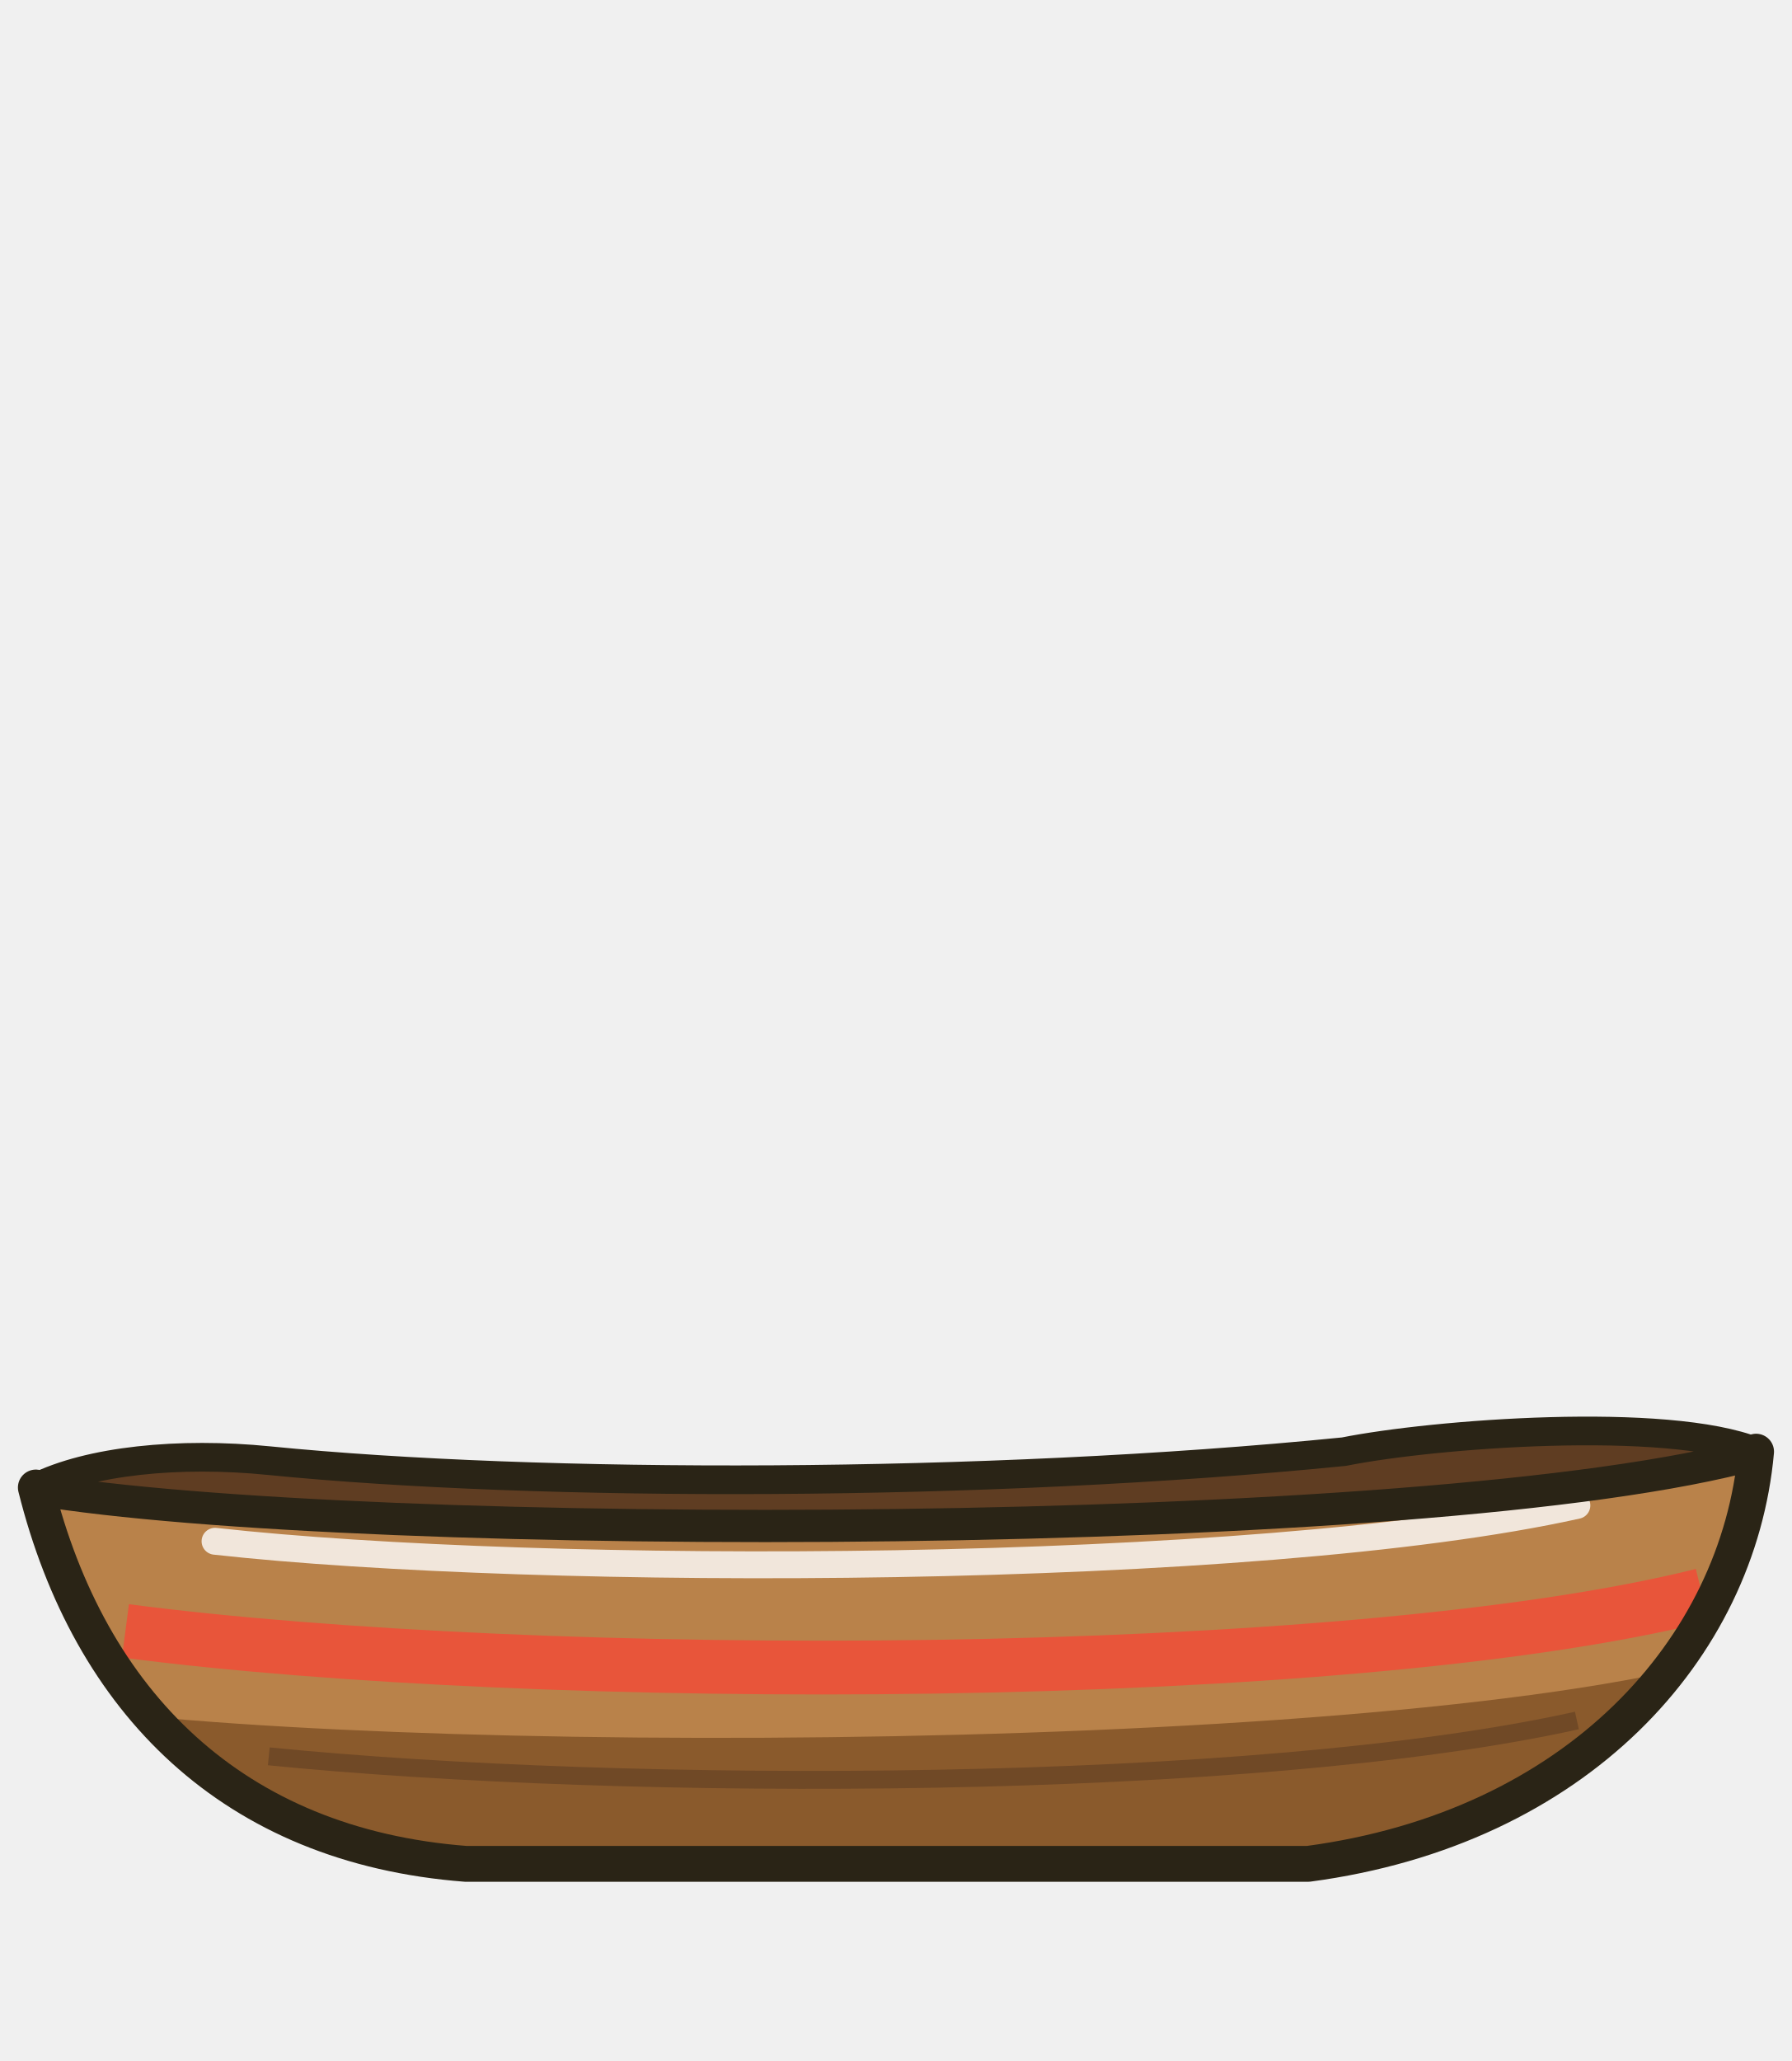
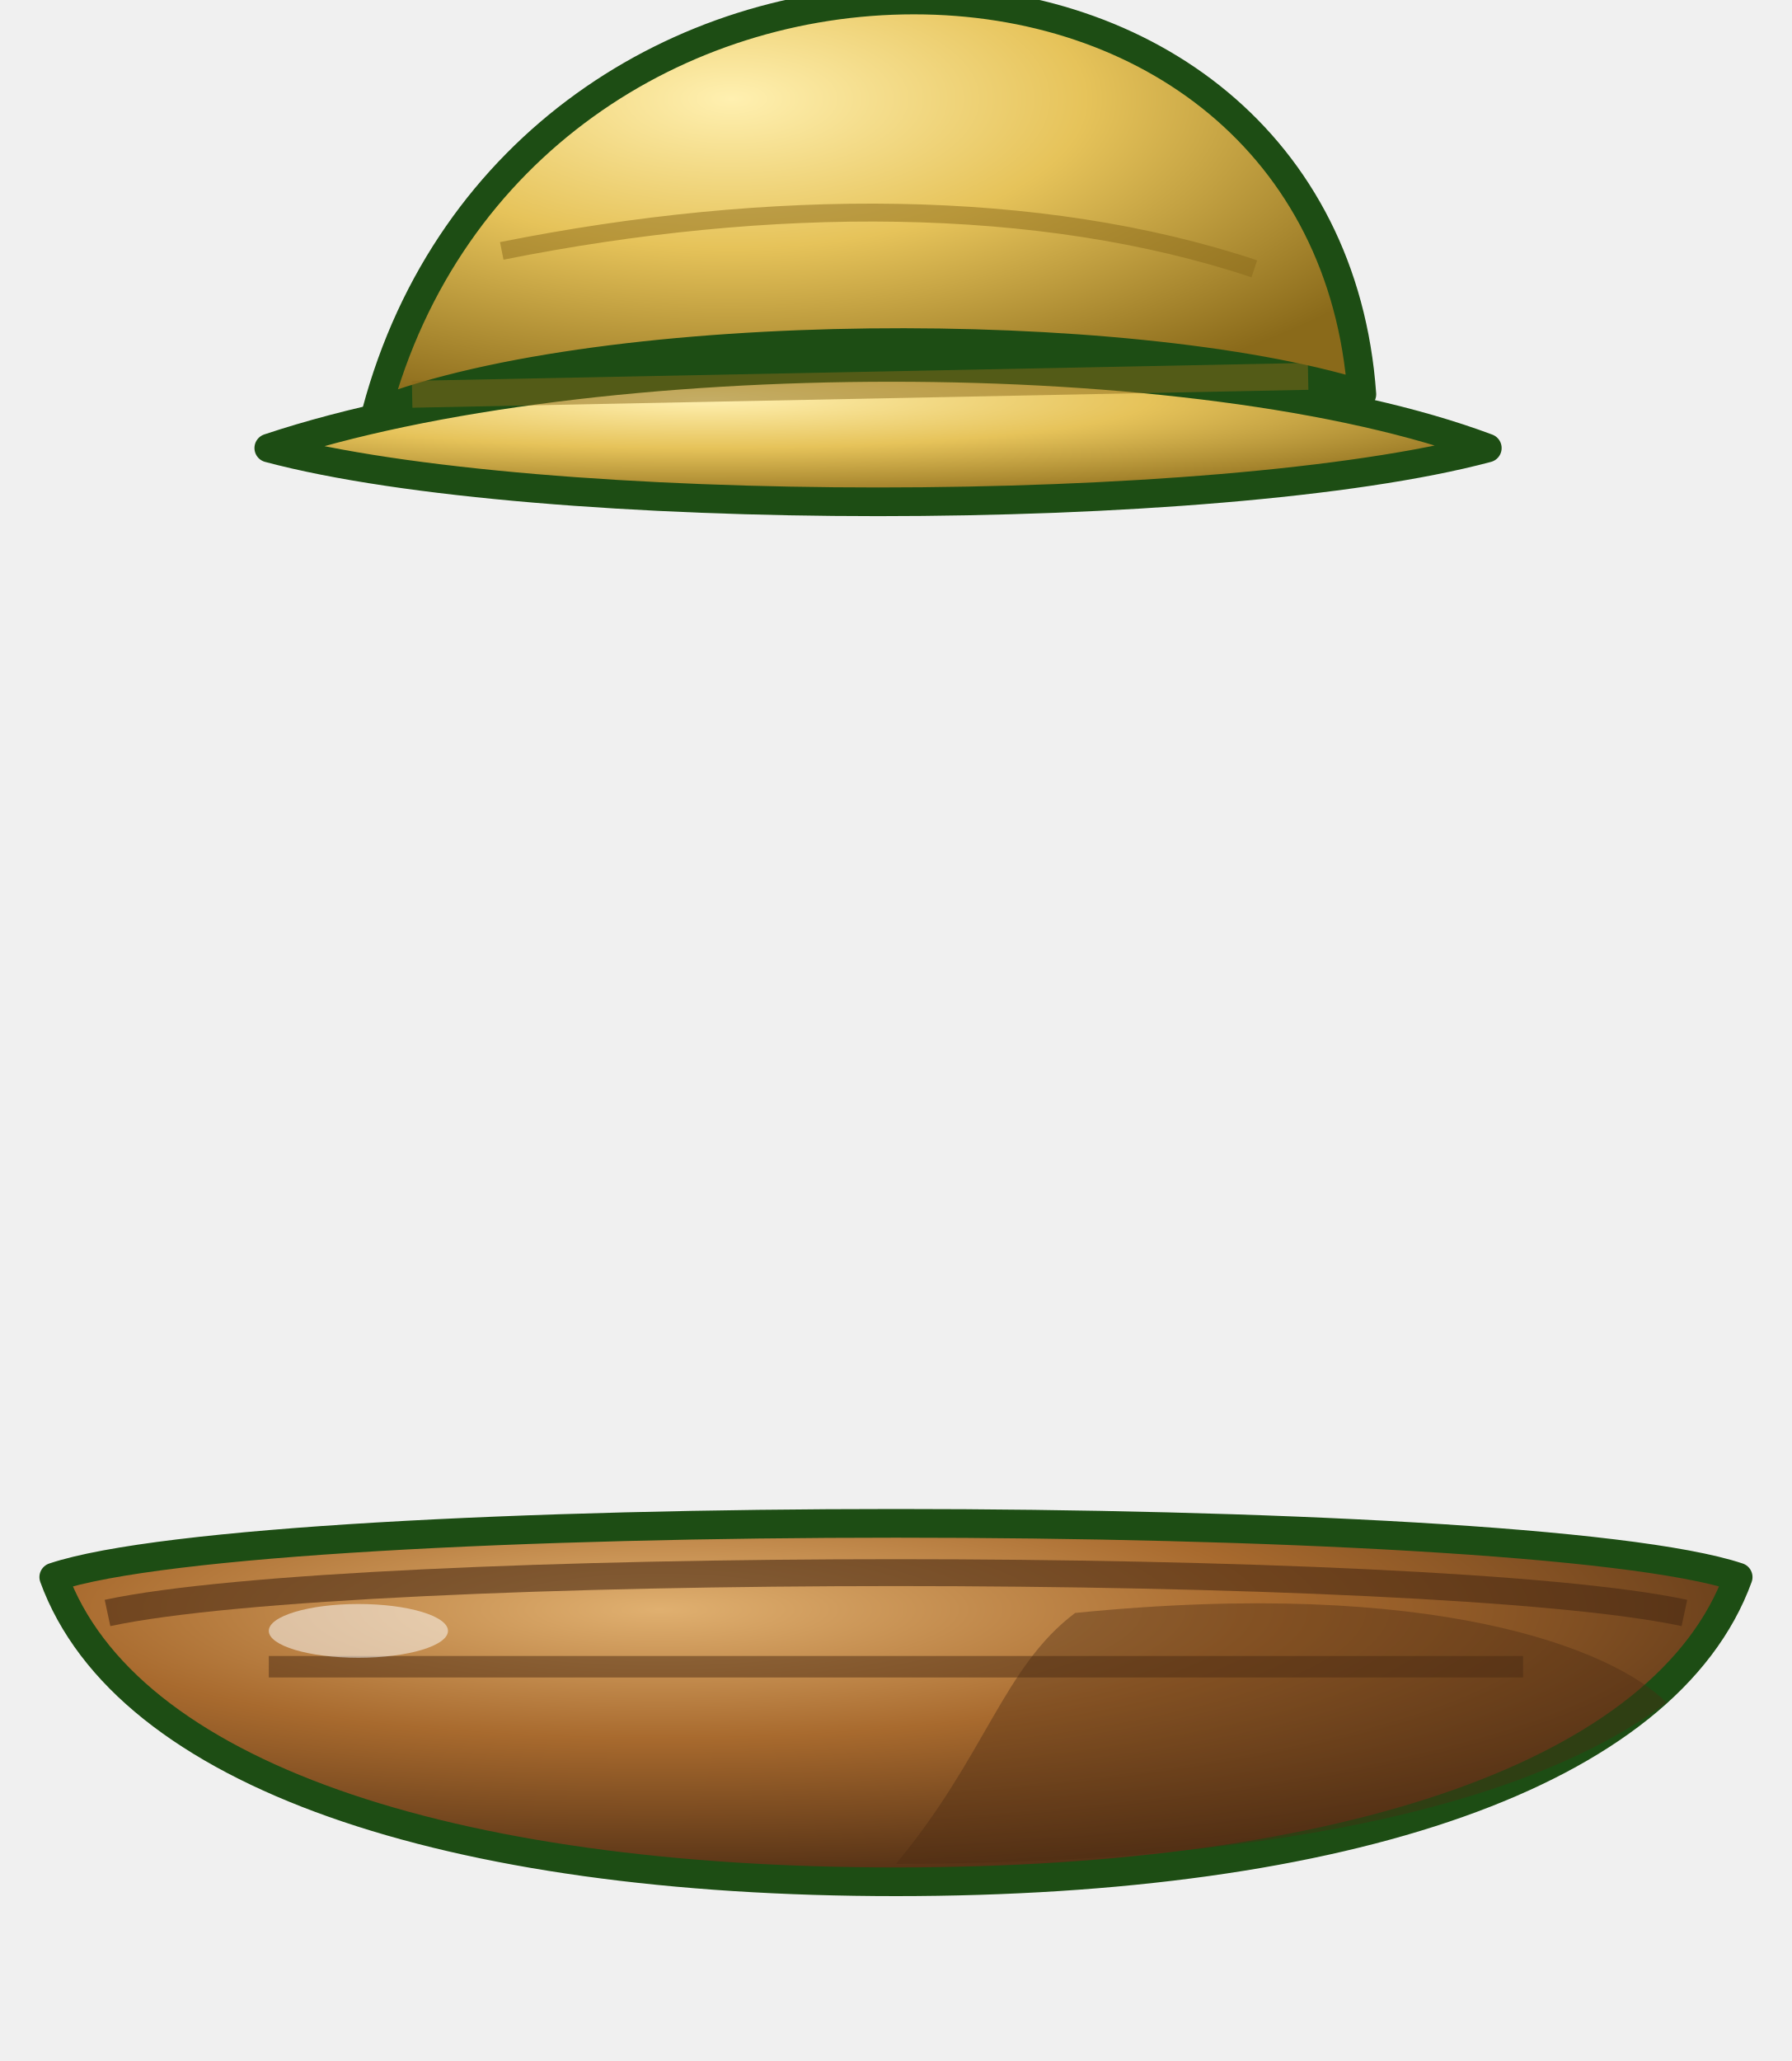
<svg xmlns="http://www.w3.org/2000/svg" viewBox="0 0 200 230" width="200" height="230">
  <defs>
-     <filter id="soft" x="-30%" y="-30%" width="160%" height="160%">
-       <feGaussianBlur stdDeviation="3.2" />
-     </filter>
-     <filter id="glow" x="-60%" y="-60%" width="220%" height="220%">
-       <feGaussianBlur stdDeviation="3.4" result="b" />
+     <radialGradient id="gChao" cx="50%" cy="50%" r="50%">
+       <stop offset="0" stop-color="#b8ff5a" stop-opacity="0.7" />
+       <stop offset="1" stop-color="#b8ff5a" stop-opacity="0" />
+     </radialGradient>
+     <filter id="glow" x="-50%" y="-50%" width="200%" height="200%">
+       <feGaussianBlur stdDeviation="3" result="b" />
      <feMerge>
-         <feMergeNode in="b" />
        <feMergeNode in="b" />
        <feMergeNode in="SourceGraphic" />
      </feMerge>
    </filter>
-     <clipPath id="cRim">
-       <polygon points="0,0 200,0 0,230" />
-     </clipPath>
+     <radialGradient id="gPele" cx="36%" cy="26%" r="78%">
+       <stop offset="0" stop-color="#c8f2ea" />
+       <stop offset="0.45" stop-color="#6fc7b8" />
+       <stop offset="1" stop-color="#2a6e68" />
+     </radialGradient>
+     <radialGradient id="gPeleEsc" cx="40%" cy="30%" r="75%">
+       <stop offset="0" stop-color="#6fc7b8" />
+       <stop offset="0.45" stop-color="#6fc7b8" />
+       <stop offset="1" stop-color="#2a6e68" />
+     </radialGradient>
+     <radialGradient id="gCer" cx="38%" cy="28%" r="76%">
+       <stop offset="0" stop-color="#ffd0dc" />
+       <stop offset="0.45" stop-color="#f27aa0" />
+       <stop offset="1" stop-color="#9c2a56" />
+     </radialGradient>
+     <radialGradient id="gCam" cx="36%" cy="24%" r="80%">
+       <stop offset="0" stop-color="#fffdf2" />
+       <stop offset="0.45" stop-color="#efe6cc" />
+       <stop offset="1" stop-color="#a89d7e" />
+     </radialGradient>
+     <linearGradient id="gCal" x1="0" y1="0" x2="1" y2="1">
+       <stop offset="0" stop-color="#b05a3a" />
+       <stop offset="0.5" stop-color="#7a3521" />
+       <stop offset="1" stop-color="#3f1a10" />
+     </linearGradient>
+     <radialGradient id="gOlho" cx="40%" cy="35%" r="70%">
+       <stop offset="0" stop-color="#fffdf0" />
+       <stop offset="0.45" stop-color="#fffdf0" />
+       <stop offset="1" stop-color="#d9d2b4" />
+     </radialGradient>
+     <radialGradient id="gSang" cx="40%" cy="30%" r="75%">
+       <stop offset="0" stop-color="#ff6b5c" />
+       <stop offset="0.45" stop-color="#ff6b5c" />
+       <stop offset="1" stop-color="#8f1414" />
+     </radialGradient>
+     <radialGradient id="gMad" cx="36%" cy="24%" r="80%">
+       <stop offset="0" stop-color="#e0b070" />
+       <stop offset="0.45" stop-color="#a86a2e" />
+       <stop offset="1" stop-color="#4a2a12" />
+     </radialGradient>
+     <radialGradient id="gPalha" cx="36%" cy="24%" r="80%">
+       <stop offset="0" stop-color="#fff0b0" />
+       <stop offset="0.45" stop-color="#e6c35a" />
+       <stop offset="1" stop-color="#8a6a1a" />
+     </radialGradient>
  </defs>
-   <clipPath id="cHull">
-     <path d="M4,166 C40,172 160,172 196,162 C194,184 176,204 146,208 L52,208 C26,206 10,190 4,166 Z" />
-   </clipPath>
-   <path d="M4,166 C40,172 160,172 196,162 C194,184 176,204 146,208 L52,208 C26,206 10,190 4,166 Z" fill="#b9824a" />
-   <g clip-path="url(#cHull)">
-     <path d="M4,190 C40,196 160,196 196,184 L196,212 L4,212 Z" fill="#8a5a2c" />
-     <path d="M14,182 C60,188 150,188 190,178" fill="none" stroke="#e8553a" stroke-width="6" />
-     <path d="M30,196 C70,200 140,200 176,192" fill="none" stroke="#5f3d22" stroke-width="2" opacity="0.6" />
-     <path d="M24,172 C60,176 140,176 176,168" fill="none" stroke="#ffffff" stroke-width="3" stroke-linecap="round" opacity="0.8" />
+   <path d="M6,176 C30,168 170,168 194,176 C186,198 150,210 100,210 C50,210 14,198 6,176 Z" fill="url(#gMad)" stroke="#1d4d14" stroke-width="3.2" stroke-linejoin="round" />
+   <path d="M12,180 C40,174 160,174 188,180" fill="none" stroke="#4a2a12" stroke-width="3" opacity="0.6" />
+   <path d="M120,180 C160,176 180,184 186,190 C170,202 140,208 100,208 C110,196 112,186 120,180 Z" fill="#4a2a12" opacity="0.4" />
+   <path d="M30,186 L170,186" stroke="#4a2a12" stroke-width="2.4" opacity="0.5" />
+   <ellipse cx="40" cy="182" rx="10" ry="3" transform="rotate(0 40 182)" fill="#ffffff" opacity="0.50" />
+   <g transform="translate(16 -6)">
+     <path d="M26,52 C34,22 60,6 86,6 C112,6 134,22 136,50 C110,42 52,42 26,52 Z" fill="url(#gPalha)" stroke="#1d4d14" stroke-width="3.2" stroke-linejoin="round" />
+     <path d="M14,56 C50,44 118,44 150,56 C120,64 44,64 14,56 Z" fill="url(#gPalha)" stroke="#1d4d14" stroke-width="3.2" stroke-linejoin="round" />
+     <path d="M30,50 L130,48" stroke="#8a6a1a" stroke-width="3" opacity="0.5" />
+     <path d="M40,34 C70,28 100,28 124,36" fill="none" stroke="#8a6a1a" stroke-width="2" opacity="0.5" />
  </g>
-   <g clip-path="url(#cHull)">
-     <g clip-path="url(#cRim)">
-       <path d="M4,166 C40,172 160,172 196,162 C194,184 176,204 146,208 L52,208 C26,206 10,190 4,166 Z" fill="none" stroke="none" stroke-width="8" opacity="0.9" />
-     </g>
-   </g>
-   <path d="M4,166 C40,172 160,172 196,162 C194,184 176,204 146,208 L52,208 C26,206 10,190 4,166 Z" fill="none" stroke="#2a2416" stroke-width="4" stroke-linejoin="round" />
-   <path d="M4,166 C40,172 160,172 196,162 C186,158 160,160 150,162 C110,166 60,166 30,163 C20,162 10,163 4,166 Z" fill="#5f3d22" stroke="#2a2416" stroke-width="3.20" stroke-linejoin="round" />
</svg>
